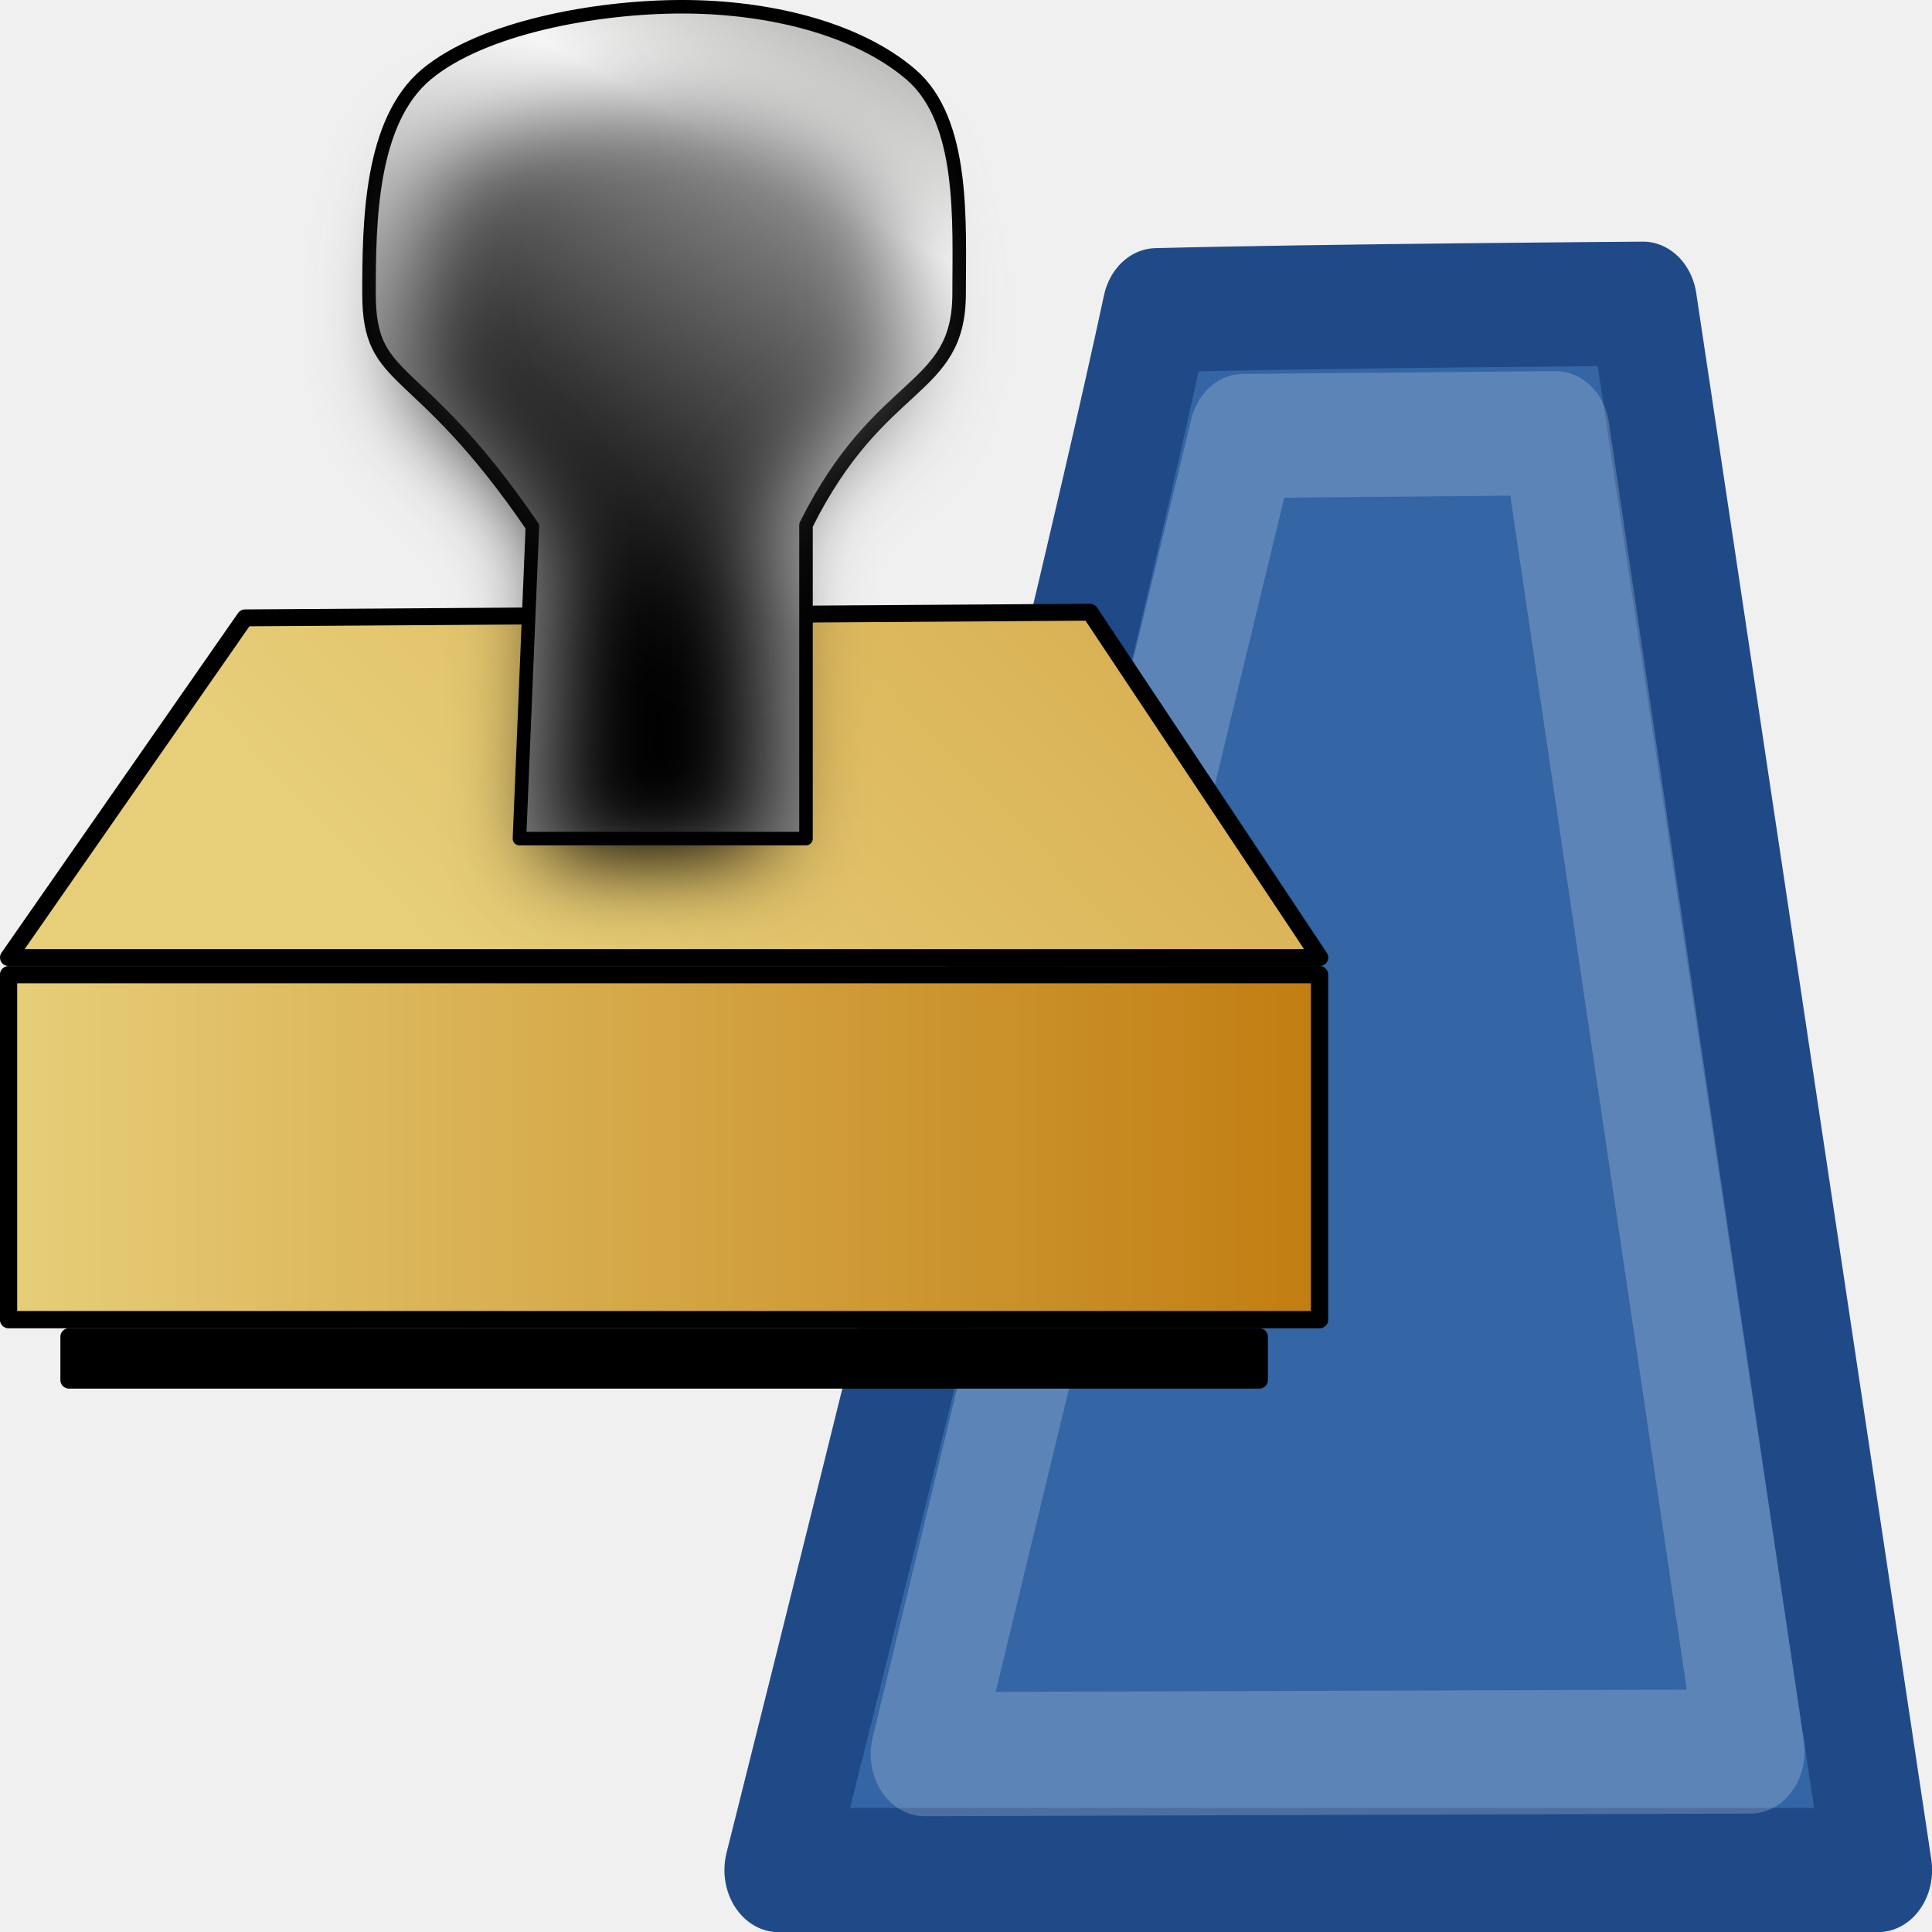
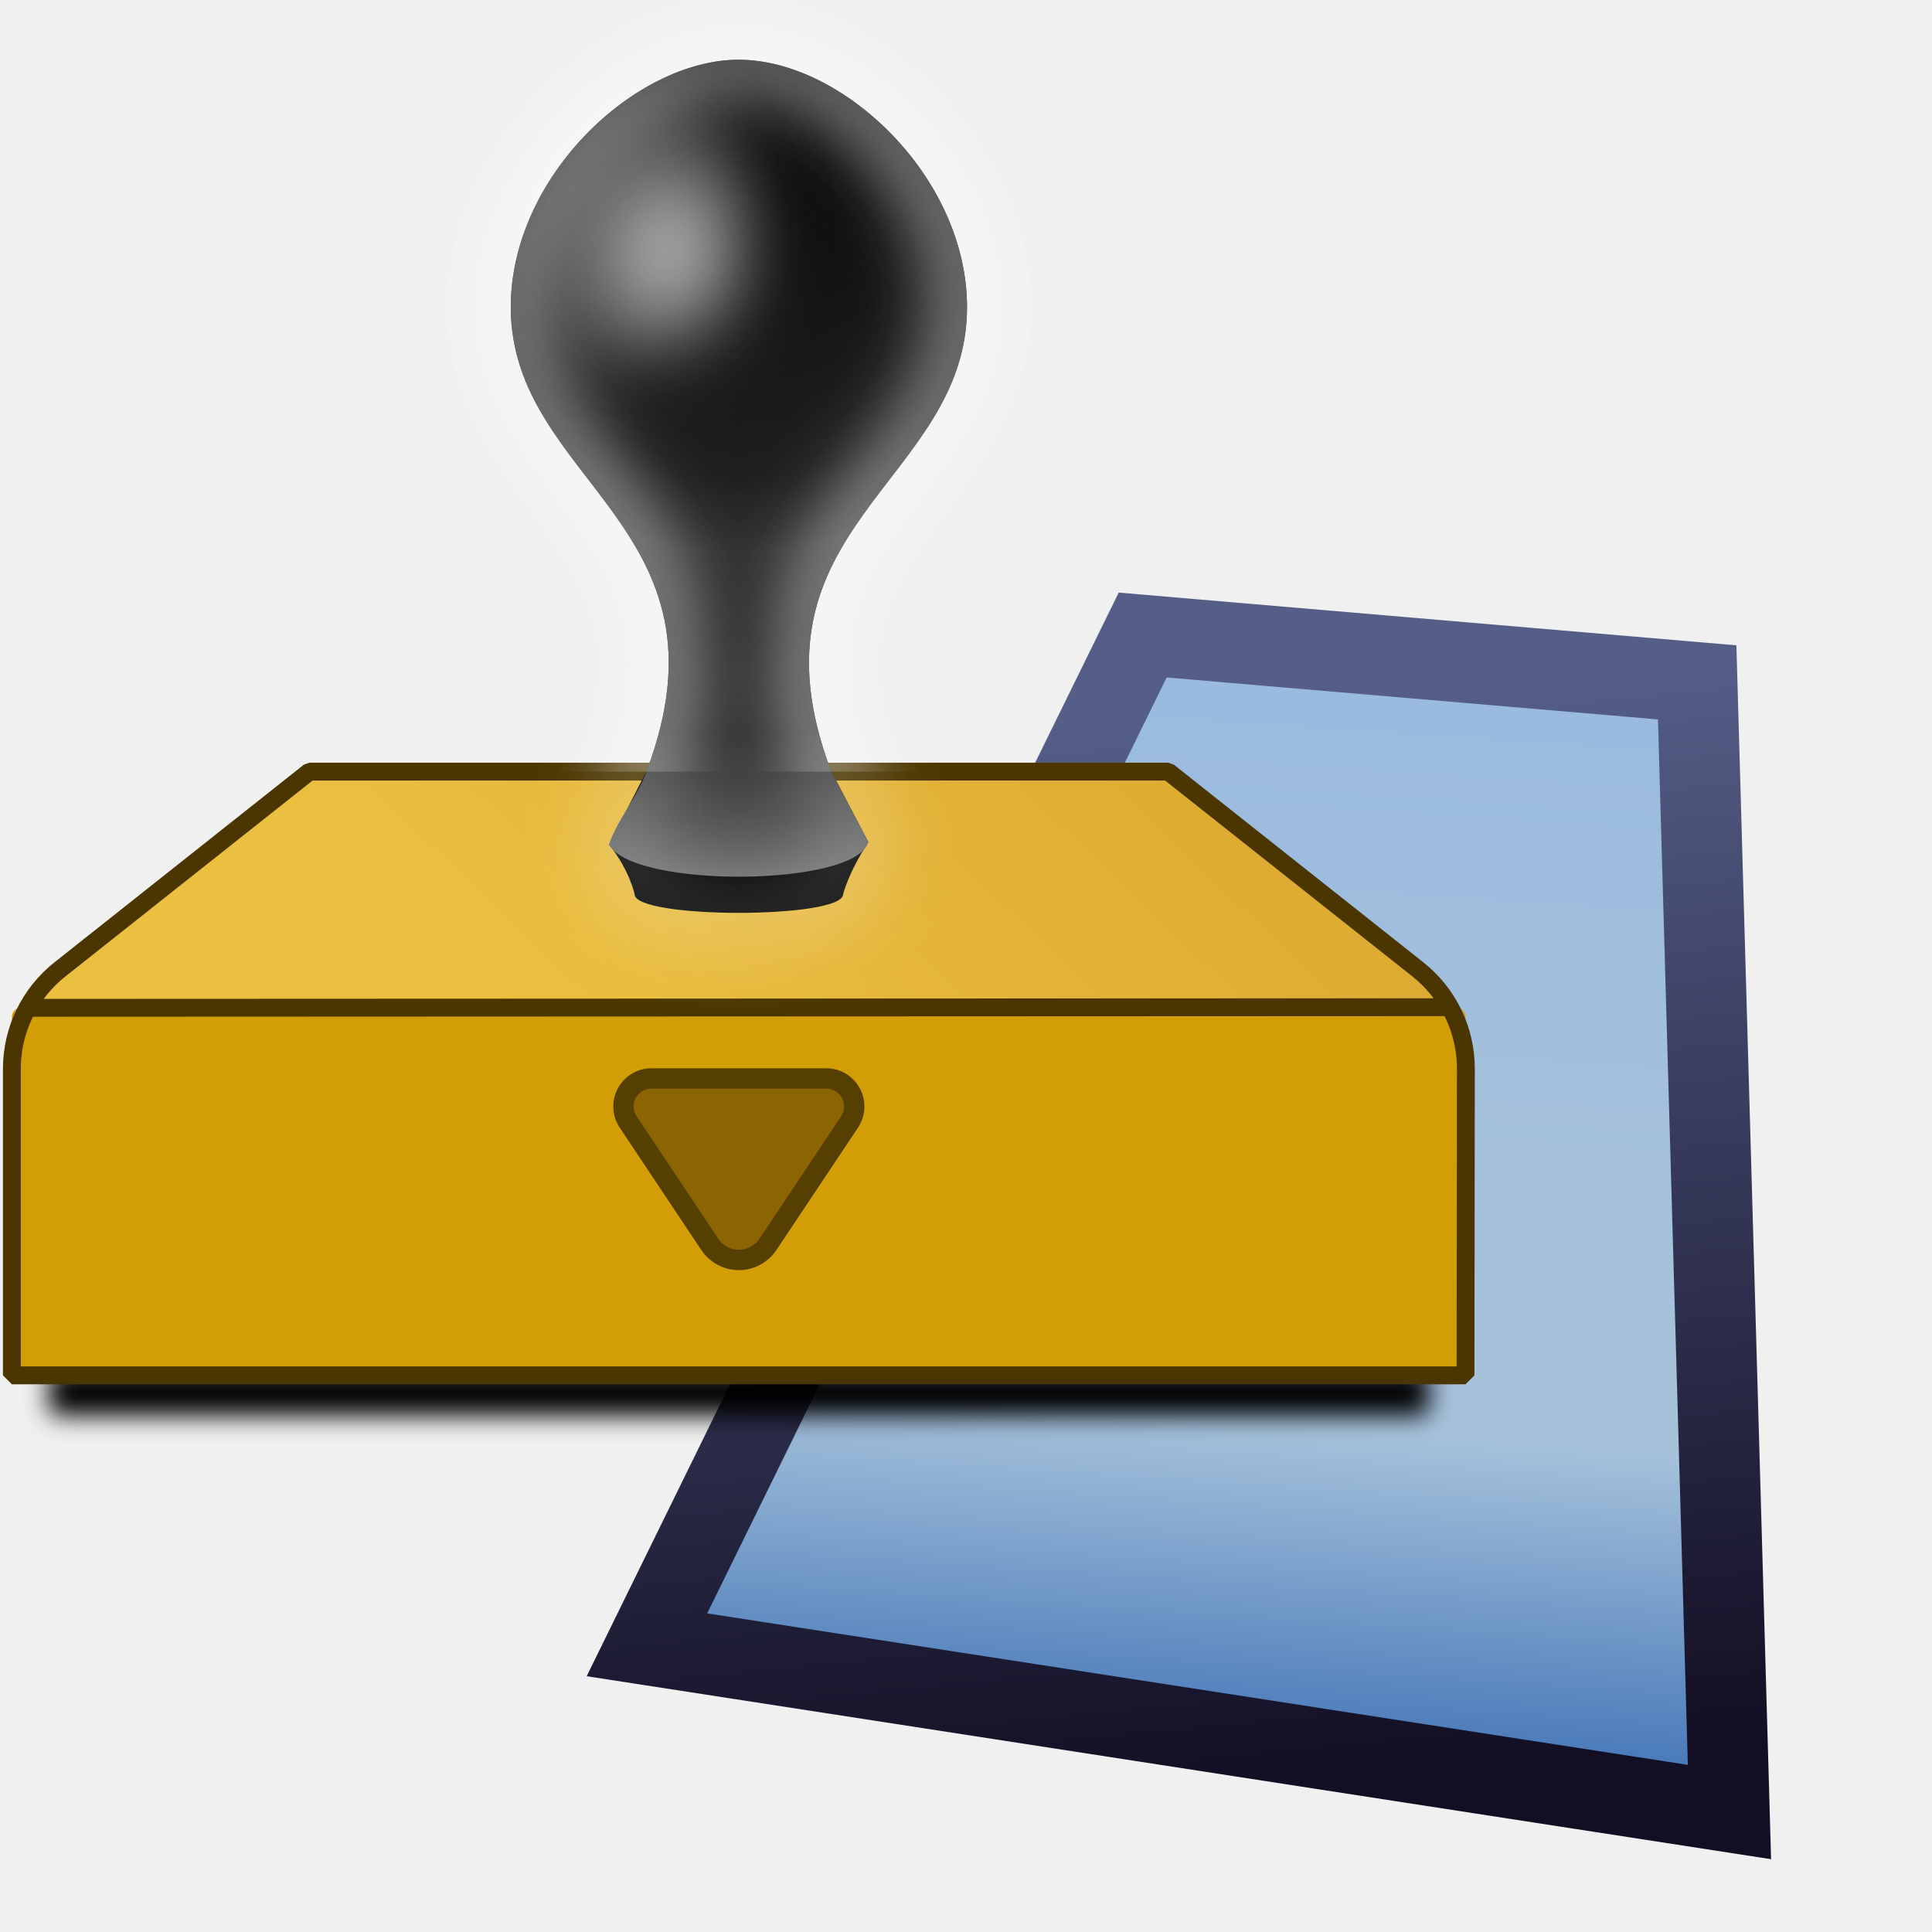
- <svg xmlns="http://www.w3.org/2000/svg" xmlns:xlink="http://www.w3.org/1999/xlink" width="16" height="16" viewBox="0 0 16 16" id="svg2" version="1.1">
+ <svg xmlns="http://www.w3.org/2000/svg" xmlns:xlink="http://www.w3.org/1999/xlink" width="24" height="24" viewBox="0 0 24 24" id="svg2" version="1.1">
  <defs id="defs4">
+     <linearGradient id="linearGradient3">
+       <stop style="stop-color:#545e87;stop-opacity:1;" offset="0" id="stop3" />
+       <stop style="stop-color:#120e23;stop-opacity:1;" offset="1" id="stop4" />
+     </linearGradient>
+     <linearGradient id="linearGradient1">
+       <stop style="stop-color:#3a6eb4;stop-opacity:1;" offset="0" id="stop1" />
+       <stop style="stop-color:#a6c2db;stop-opacity:1;" offset="0.313" id="stop5" />
+       <stop style="stop-color:#a5c1db;stop-opacity:1;" offset="0.558" id="stop6" />
+       <stop style="stop-color:#98b9e0;stop-opacity:1;" offset="1" id="stop2" />
+     </linearGradient>
    <linearGradient xlink:href="#linearGradient3201" id="linearGradient8284" x1="130.61" y1="631.984" x2="178.61" y2="631.984" gradientUnits="userSpaceOnUse" gradientTransform="matrix(0.2268632,0,0,0.240954,-29.57529,893.5832)" />
    <linearGradient id="linearGradient3201">
      <stop style="stop-color:#e7ce79;stop-opacity:1" offset="0" id="stop3203" />
      <stop style="stop-color:#c17d11;stop-opacity:1" offset="1" id="stop3205" />
    </linearGradient>
    <linearGradient xlink:href="#linearGradient3201" id="linearGradient8292" x1="144.627" y1="624.253" x2="197.18" y2="573.35" gradientUnits="userSpaceOnUse" gradientTransform="matrix(0.2266914,0,0,0.2298611,-29.55077,900.3739)" />
    <linearGradient xlink:href="#linearGradient5058-3" id="linearGradient8326" x1="167.543" y1="590.243" x2="154.659" y2="611.331" gradientUnits="userSpaceOnUse" gradientTransform="matrix(0.2374475,0,0,0.2105927,-31.36021,912.2305)" />
    <linearGradient id="linearGradient5058-3">
      <stop style="stop-color:#959791;stop-opacity:1;" offset="0" id="stop5060" />
      <stop id="stop5066" offset="0.377" style="stop-color:#f8f8f8;stop-opacity:1;" />
      <stop style="stop-color:#8c8c8c;stop-opacity:1;" offset="1" id="stop5062" />
    </linearGradient>
    <linearGradient gradientTransform="matrix(0.2512612,0,0,0.2702776,-161.5649,116.8638)" xlink:href="#linearGradient2994" id="linearGradient8326-2" x1="153.375" y1="613.886" x2="170.886" y2="585.53" gradientUnits="userSpaceOnUse" />
    <linearGradient id="linearGradient2994">
      <stop style="stop-color:#000000;stop-opacity:1;" offset="0" id="stop2996" />
      <stop style="stop-color:#c9c9c9;stop-opacity:1;" offset="1" id="stop2998" />
    </linearGradient>
    <filter style="color-interpolation-filters:sRGB" id="filter8430" x="-0.23" width="1.46" y="-0.132" height="1.265">
      <feGaussianBlur stdDeviation="0.56" id="feGaussianBlur8432" />
    </filter>
+     <filter style="color-interpolation-filters:sRGB" id="filter1" x="-0.027" y="-1.206" width="1.054" height="3.412">
+       <feGaussianBlur stdDeviation="0.198" id="feGaussianBlur1" />
+     </filter>
+     <linearGradient xlink:href="#linearGradient10" id="linearGradient8292-6" x1="144.627" y1="624.253" x2="197.18" y2="573.35" gradientUnits="userSpaceOnUse" gradientTransform="matrix(0.4948204,0,0,0.4586931,-64.50746,766.0192)" />
+     <linearGradient id="linearGradient10">
+       <stop style="stop-color:#ebc040;stop-opacity:1;" offset="0" id="stop9" />
+       <stop style="stop-color:#c17d11;stop-opacity:1" offset="1" id="stop10" />
+     </linearGradient>
+     <radialGradient xlink:href="#linearGradient3320" id="radialGradient3334" cx="12.001" cy="1040.425" fx="12.001" fy="1040.425" r="3.719" gradientTransform="matrix(-2.852745,0,0,-3.718691,46.23671,4906.289)" gradientUnits="userSpaceOnUse" />
+     <linearGradient id="linearGradient3320">
+       <stop style="stop-color:#000000;stop-opacity:1;" offset="0" id="stop3320" />
+       <stop style="stop-color:#1f1f1f;stop-opacity:1;" offset="0.525" id="stop3334" />
+       <stop style="stop-color:#303030;stop-opacity:1;" offset="0.617" id="stop3332" />
+       <stop style="stop-color:#282828;stop-opacity:1;" offset="0.717" id="stop3333" />
+       <stop style="stop-color:#2e2e2e;stop-opacity:1;" offset="0.832" id="stop3335" />
+       <stop style="stop-color:#6c6c6c;stop-opacity:1;" offset="1" id="stop3321" />
+     </linearGradient>
+     <filter style="color-interpolation-filters:sRGB" id="filter3326" x="-0.236" y="-0.126" width="1.471" height="1.252">
+       <feGaussianBlur stdDeviation="0.648" id="feGaussianBlur3326" />
+     </filter>
+     <clipPath clipPathUnits="userSpaceOnUse" id="clipPath3337">
+       <rect style="display:inline;opacity:0.853;fill:#ffffff;fill-opacity:1;stroke:none;stroke-width:0.591;stroke-linejoin:round;stroke-miterlimit:5;stroke-dasharray:none;stroke-opacity:1;paint-order:normal" id="rect3337" width="14" height="13" x="5" y="1036.362" ry="1.7382812e-05" />
+     </clipPath>
+     <filter style="color-interpolation-filters:sRGB" id="filter3327" x="-0.211" y="-0.113" width="1.421" height="1.225">
+       <feGaussianBlur stdDeviation="0.57" id="feGaussianBlur3327" />
+     </filter>
+     <radialGradient xlink:href="#linearGradient3329" id="radialGradient3330" cx="10.873" cy="1040.852" fx="10.873" fy="1040.852" r="2.712" gradientTransform="matrix(1,0,0,1.148979,0,-155.0414)" gradientUnits="userSpaceOnUse" />
+     <linearGradient id="linearGradient3329">
+       <stop style="stop-color:#ffffff;stop-opacity:1;" offset="0" id="stop3329" />
+       <stop style="stop-color:#ffffff;stop-opacity:0.561;" offset="0.309" id="stop3331" />
+       <stop style="stop-color:#ffffff;stop-opacity:0;" offset="1" id="stop3330" />
+     </linearGradient>
+     <filter style="color-interpolation-filters:sRGB" id="filter3329" x="-0.401" y="-0.331" width="1.802" height="1.661">
+       <feGaussianBlur stdDeviation="0.574" id="feGaussianBlur3329" />
+     </filter>
+     <linearGradient xlink:href="#linearGradient1" id="linearGradient2" x1="15.333" y1="1058.187" x2="18.198" y2="1042.667" gradientUnits="userSpaceOnUse" gradientTransform="matrix(1.002965,-0.09932522,0.09808293,0.9067472,-103.4122,100.5992)" />
+     <linearGradient xlink:href="#linearGradient3" id="linearGradient4" x1="14.265" y1="1043.931" x2="14.265" y2="1058.705" gradientUnits="userSpaceOnUse" gradientTransform="matrix(1.002965,-0.09932522,0.09808293,0.9067472,-103.1488,100.1165)" />
+     <filter style="color-interpolation-filters:sRGB" id="filter4" x="-0.214" y="-0.411" width="1.428" height="1.822">
+       <feGaussianBlur stdDeviation="1.717" id="feGaussianBlur4" />
+     </filter>
  </defs>
  <g id="layer1" transform="translate(0,-1036.362)">
-     <g id="g4069">
+     <g id="g4069" transform="matrix(1.50054,0,0,1.499473,-1.6153486e-4,-517.6351)" style="display:none">
      <g transform="matrix(1.063629,0,0,1.223969,3.493459,1038.947)" id="gimp-tool-shear" style="display:inline">
        <path id="rect7753" d="m 5.719,-0.013 c 1.285,-0.029 3.79,-0.044 3.79,-0.044 L 11.339,10.541 H 2.776 c 0,0 2.299,-7.936 2.943,-10.554 z" style="display:inline;overflow:visible;visibility:visible;opacity:1;fill:#3465a4;fill-opacity:1;fill-rule:evenodd;stroke:#204a87;stroke-width:0.84;stroke-linecap:square;stroke-linejoin:round;stroke-miterlimit:0;stroke-dasharray:none;stroke-dashoffset:0;stroke-opacity:1;marker:none;marker-start:none;marker-mid:none;marker-end:none;enable-background:accumulate" />
        <g id="g4073">
          <path id="rect8339" d="M 6.395,0.838 8.829,0.819 10.346,9.739 3.915,9.757 Z" style="display:inline;overflow:visible;visibility:visible;opacity:1;fill:none;fill-opacity:1;fill-rule:evenodd;stroke:#ffffff;stroke-width:0.84;stroke-linecap:square;stroke-linejoin:round;stroke-miterlimit:0;stroke-dasharray:none;stroke-dashoffset:0;stroke-opacity:0.2;marker:none;marker-start:none;marker-mid:none;marker-end:none;enable-background:accumulate" />
        </g>
      </g>
-       <g id="g4021">
+       <g id="g4021" style="display:none">
        <rect style="color:#000000;clip-rule:nonzero;display:inline;overflow:visible;visibility:visible;opacity:1;isolation:auto;mix-blend-mode:normal;color-interpolation:sRGB;color-interpolation-filters:linearRGB;solid-color:#000000;solid-opacity:1;fill:url(#linearGradient8284);fill-opacity:1;fill-rule:nonzero;stroke:#000000;stroke-width:0.143;stroke-linecap:round;stroke-linejoin:round;stroke-miterlimit:4;stroke-dasharray:none;stroke-dashoffset:0;stroke-opacity:1;color-rendering:auto;image-rendering:auto;shape-rendering:auto;text-rendering:auto;enable-background:accumulate" id="rect3932" width="10.857" height="2.857" x="0.071" y="1044.434" />
        <path style="color:#000000;clip-rule:nonzero;display:inline;overflow:visible;visibility:visible;opacity:1;isolation:auto;mix-blend-mode:normal;color-interpolation:sRGB;color-interpolation-filters:linearRGB;solid-color:#000000;solid-opacity:1;fill:url(#linearGradient8292);fill-opacity:1;fill-rule:nonzero;stroke:#000000;stroke-width:0.14;stroke-linecap:round;stroke-linejoin:round;stroke-miterlimit:4;stroke-dasharray:none;stroke-dashoffset:0;stroke-opacity:1;color-rendering:auto;image-rendering:auto;shape-rendering:auto;text-rendering:auto;enable-background:accumulate" d="m 2.029,1041.479 6.998,-0.047 1.903,2.86 H 0.07 Z" id="rect3934" />
        <path style="color:#000000;clip-rule:nonzero;display:inline;overflow:visible;visibility:visible;opacity:1;isolation:auto;mix-blend-mode:normal;color-interpolation:sRGB;color-interpolation-filters:linearRGB;solid-color:#000000;solid-opacity:1;fill:url(#linearGradient8326);fill-opacity:1;fill-rule:nonzero;stroke:#000000;stroke-width:0.112;stroke-linecap:round;stroke-linejoin:round;stroke-miterlimit:4;stroke-dasharray:none;stroke-dashoffset:0;stroke-opacity:1;color-rendering:auto;image-rendering:auto;shape-rendering:auto;text-rendering:auto;enable-background:accumulate" d="m 5.649,1036.418 c -0.71,0 -1.652,0.171 -2.118,0.56 -0.465,0.389 -0.475,1.223 -0.475,1.816 4.749e-4,0.775 0.394,0.523 1.353,1.928 l -0.107,2.585 h 2.373 v -2.597 c 0.613,-1.229 1.267,-1.09 1.268,-1.916 -5.47e-5,-0.593 0.049,-1.432 -0.4,-1.816 -0.449,-0.384 -1.183,-0.56 -1.893,-0.56 z" id="rect3937" />
        <rect style="color:#000000;clip-rule:nonzero;display:inline;overflow:visible;visibility:visible;opacity:1;isolation:auto;mix-blend-mode:normal;color-interpolation:sRGB;color-interpolation-filters:linearRGB;solid-color:#000000;solid-opacity:1;fill:#000000;fill-opacity:1;fill-rule:nonzero;stroke:#000000;stroke-width:0.142;stroke-linecap:round;stroke-linejoin:round;stroke-miterlimit:4;stroke-dasharray:none;stroke-dashoffset:0;stroke-opacity:1;color-rendering:auto;image-rendering:auto;shape-rendering:auto;text-rendering:auto;enable-background:accumulate" id="rect3951" width="9.858" height="0.358" x="0.571" y="1047.433" />
        <path id="rect3937-4" d="m -122.374,275.927 c -0.751,1e-5 -2.186,0.249 -2.679,0.747 -0.492,0.499 -0.474,1.832 -0.474,2.593 4.9e-4,0.995 0.738,0.876 1.753,2.678 l -0.142,4.135 2.569,-0.087 0.029,-4.238 c 0.649,-1.578 1.632,-1.399 1.633,-2.459 -5e-5,-0.761 0.022,-2.013 -0.453,-2.506 -0.475,-0.493 -1.485,-0.864 -2.237,-0.864 z" style="color:#000000;clip-rule:nonzero;display:inline;overflow:visible;visibility:visible;opacity:1;isolation:auto;mix-blend-mode:normal;color-interpolation:sRGB;color-interpolation-filters:linearRGB;solid-color:#000000;solid-opacity:1;fill:url(#linearGradient8326-2);fill-opacity:1;fill-rule:nonzero;stroke:none;stroke-width:0.13;stroke-linecap:round;stroke-linejoin:round;stroke-miterlimit:4;stroke-dasharray:none;stroke-dashoffset:0;stroke-opacity:1;filter:url(#filter8430);color-rendering:auto;image-rendering:auto;shape-rendering:auto;text-rendering:auto;enable-background:accumulate" transform="matrix(0.6867381,0,0,0.6189499,89.63854,866.435)" />
      </g>
    </g>
+     <path style="display:inline;opacity:1;fill:url(#linearGradient2);stroke:url(#linearGradient4);stroke-width:2;stroke-linejoin:miter;stroke-miterlimit:5;stroke-dasharray:none;paint-order:stroke fill markers" d="m 8.785,1056.404 5.708,-11.626 6.103,0.521 0.371,12.987 z" id="path1" />
+     <rect style="display:none;opacity:0.36;mix-blend-mode:normal;fill:#ffffff;fill-opacity:1;stroke:none;stroke-width:2;stroke-linejoin:miter;stroke-miterlimit:5;stroke-dasharray:none;stroke-opacity:1;paint-order:stroke fill markers;filter:url(#filter4)" id="rect4" width="19.244" height="10.027" x="-0.81" y="1044.77" transform="matrix(0.5973826,0,0,0.4931691,9.589067,534.9274)" />
+     <g id="g4732" transform="matrix(0.7619594,0,0,0.7619594,0.03471296,246.376)">
+       <rect y="1059.236" x="0.878" height="0.498" width="22.246" id="rect3951-5" style="color:#000000;clip-rule:nonzero;display:inline;overflow:visible;visibility:visible;opacity:1;isolation:auto;mix-blend-mode:normal;color-interpolation:sRGB;color-interpolation-filters:linearRGB;solid-color:#000000;solid-opacity:1;fill:#000000;fill-opacity:1;fill-rule:nonzero;stroke:#000000;stroke-width:0.252;stroke-linecap:round;stroke-linejoin:round;stroke-miterlimit:4;stroke-dasharray:none;stroke-dashoffset:0;stroke-opacity:1;filter:url(#filter1);color-rendering:auto;image-rendering:auto;shape-rendering:auto;text-rendering:auto;enable-background:accumulate" />
+       <rect y="1053.213" x="0.148" height="5.992" width="23.699" id="rect3932-8" style="color:#000000;clip-rule:nonzero;display:inline;overflow:visible;visibility:visible;opacity:1;isolation:auto;mix-blend-mode:normal;color-interpolation:sRGB;color-interpolation-filters:linearRGB;solid-color:#000000;solid-opacity:1;fill:#d19e05;fill-opacity:1;fill-rule:nonzero;stroke:none;stroke-width:0.306;stroke-linecap:round;stroke-linejoin:round;stroke-miterlimit:4;stroke-dasharray:none;stroke-dashoffset:0;stroke-opacity:1;color-rendering:auto;image-rendering:auto;shape-rendering:auto;text-rendering:auto;enable-background:accumulate" ry="0.149" />
+       <path id="rect3934-0" d="m 19.392,1049.673 3.993,3.163 a 0.209,0.209 109.192 0 1 -0.129,0.372 H 0.715 a 0.198,0.198 70.801 0 1 -0.123,-0.352 l 4.015,-3.182 A 1.436,1.436 160.801 0 1 5.5,1049.362 h 13 a 1.436,1.436 19.192 0 1 0.892,0.31 z" style="color:#000000;clip-rule:nonzero;display:inline;overflow:visible;visibility:visible;opacity:1;isolation:auto;mix-blend-mode:normal;color-interpolation:sRGB;color-interpolation-filters:linearRGB;solid-color:#000000;solid-opacity:1;fill:url(#linearGradient8292-6);fill-opacity:1;fill-rule:nonzero;stroke:none;stroke-width:0.291;stroke-linecap:round;stroke-linejoin:bevel;stroke-miterlimit:4;stroke-dasharray:none;stroke-dashoffset:0;stroke-opacity:1;color-rendering:auto;image-rendering:auto;shape-rendering:auto;text-rendering:auto;enable-background:accumulate" />
+       <g id="g16" style="display:inline">
+         <path id="path15" d="m 19,1049.362 4.07,3.224 a 2.065,2.065 64.226 0 1 0.783,1.621 l -0.006,4.998 H 0.148 l 10e-9,-4.998 A 2.068,2.068 115.801 0 1 0.932,1052.586 L 5,1049.362 Z" style="color:#000000;clip-rule:nonzero;display:inline;overflow:visible;visibility:visible;opacity:1;isolation:auto;mix-blend-mode:normal;color-interpolation:sRGB;color-interpolation-filters:linearRGB;solid-color:#000000;solid-opacity:1;fill:none;fill-opacity:1;fill-rule:nonzero;stroke:#4b3600;stroke-width:0.291;stroke-linecap:round;stroke-linejoin:bevel;stroke-miterlimit:4;stroke-dasharray:none;stroke-dashoffset:0;stroke-opacity:1;color-rendering:auto;image-rendering:auto;shape-rendering:auto;text-rendering:auto;enable-background:accumulate" />
+         <path style="fill:none;fill-opacity:1;stroke:#4b3600;stroke-width:0.291;stroke-linejoin:bevel;stroke-miterlimit:5;stroke-dasharray:none;stroke-opacity:1;paint-order:normal" d="m 0.354,1053.213 23.291,-0.01" id="path16" />
+       </g>
+       <g id="g17" style="display:inline">
+         <path id="rect3" style="display:inline;opacity:1;fill:#000000;fill-opacity:1;stroke:none;stroke-width:0.398;stroke-linecap:round;stroke-linejoin:round;stroke-opacity:0.358;paint-order:stroke fill markers" d="m 12.002,1037.756 c -1.689,-4e-4 -3.721,1.906 -3.72,4.034 0,2.852 3.718,3.572 2.218,7.552 l -0.616,1.21 c 0.334,0.415 0.417,0.81 0.417,0.81 0,0.404 3.399,0.404 3.399,-8e-4 0,0 0.083,-0.346 0.411,-0.849 L 13.5,1049.343 c -1.5,-3.98 2.22,-4.7 2.22,-7.552 7.71e-4,-2.128 -2.029,-4.034 -3.718,-4.034 z" />
+         <path id="path3320" style="display:inline;fill:url(#radialGradient3334);stroke-width:0.398;stroke-linecap:round;stroke-linejoin:round;paint-order:stroke fill markers" d="m 12.002,1037.756 c -1.689,-4e-4 -3.721,1.906 -3.72,4.034 0,2.852 3.718,3.572 2.218,7.552 -0.139,0.422 -0.478,0.789 -0.617,1.21 0.393,0.719 4.032,0.69 4.227,-0.041 L 13.5,1049.343 c -1.5,-3.98 2.22,-4.7 2.22,-7.552 7.71e-4,-2.128 -2.029,-4.034 -3.718,-4.034 z" />
+         <path style="display:inline;opacity:0.771;fill:#765400;fill-opacity:1;stroke:#302401;stroke-width:0.291;stroke-linejoin:round;stroke-miterlimit:5;stroke-dasharray:none;stroke-opacity:1;paint-order:normal" d="m 10.416,1054.986 1.168,1.752 a 0.5,0.5 0 0 0 0.832,0 l 1.168,-1.752 A 0.401,0.401 61.845 0 0 13.25,1054.362 h -2.5 a 0.401,0.401 118.155 0 0 -0.334,0.624 z" id="path3325" transform="matrix(1.138953,0,0,1.138953,-1.667433,-146.5046)" />
+         <path id="path3326" style="display:inline;opacity:0.558;fill:none;fill-opacity:1;stroke:#ffffff;stroke-width:0.398;stroke-linecap:round;stroke-linejoin:round;stroke-opacity:1;paint-order:stroke fill markers;filter:url(#filter3326)" d="m 12.002,1037.756 c -1.689,-4e-4 -3.721,1.906 -3.72,4.034 0,2.852 3.718,3.572 2.218,7.552 l -0.616,1.21 c 0.334,0.415 0.417,0.81 0.417,0.81 0,0.404 3.399,0.404 3.399,-8e-4 0,0 0.083,-0.346 0.411,-0.849 L 13.5,1049.343 c -1.5,-3.98 2.22,-4.7 2.22,-7.552 7.71e-4,-2.128 -2.029,-4.034 -3.718,-4.034 z" />
+         <path id="path3327" style="display:inline;opacity:0.757;fill:none;fill-opacity:1;stroke:#ffffff;stroke-width:0.398;stroke-linecap:round;stroke-linejoin:round;stroke-opacity:1;paint-order:stroke fill markers;filter:url(#filter3327)" d="m 12.002,1037.756 c -1.689,-4e-4 -3.721,1.906 -3.72,4.034 0,2.852 3.718,3.572 2.218,7.552 l -0.616,1.21 c 0.334,0.415 0.417,0.81 0.417,0.81 0,0.404 3.399,0.404 3.399,-8e-4 0,0 0.083,-0.346 0.411,-0.849 L 13.5,1049.343 c -1.5,-3.98 2.22,-4.7 2.22,-7.552 7.71e-4,-2.128 -2.029,-4.034 -3.718,-4.034 z" clip-path="url(#clipPath3337)" />
+         <path style="display:inline;opacity:0.853;fill:url(#radialGradient3330);fill-opacity:1;stroke:none;stroke-width:0.591;stroke-linejoin:round;stroke-miterlimit:5;stroke-dasharray:none;stroke-opacity:1;paint-order:normal;filter:url(#filter3329)" d="m 9.106,1040.099 c -0.592,1.01 -0.506,2.267 0.442,2.504 0.948,0.237 2.202,-0.184 2.493,-1.095 0.255,-0.802 0.177,-2.816 -0.72,-2.979 -0.898,-0.163 -1.483,0.322 -2.215,1.57 z" id="path3329" />
+       </g>
+     </g>
+     <g id="g56" transform="translate(0,1035.362)" style="display:inline">
+       <path style="fill:#153c15;stroke-width:0.5;stroke-linecap:square;paint-order:stroke fill markers" d="m 0,25 v 1 h 1 v -1 z" id="path51" />
+       <path style="fill:#1ca011;fill-opacity:1;stroke-width:0.5;stroke-linecap:square;paint-order:stroke fill markers" d="m 1,25 h 1 v 1 H 1 Z" id="path52" />
+       <path style="fill:#4b3600;fill-opacity:1;stroke-width:0.5;stroke-linecap:square;paint-order:stroke fill markers" d="m 2,25 v 1 h 1 v -1 z" id="path53" />
+       <path style="fill:#d19e05;fill-opacity:1;stroke-width:0.5;stroke-linecap:square;paint-order:stroke fill markers" d="m 3,25 h 1 v 1 H 3 Z" id="path54" />
+       <path style="fill:#ebc040;fill-opacity:1;stroke-width:0.5;stroke-linecap:square;paint-order:stroke fill markers" d="m 4,25 h 1 v 1 H 4 Z" id="path20" />
+     </g>
  </g>
</svg>
